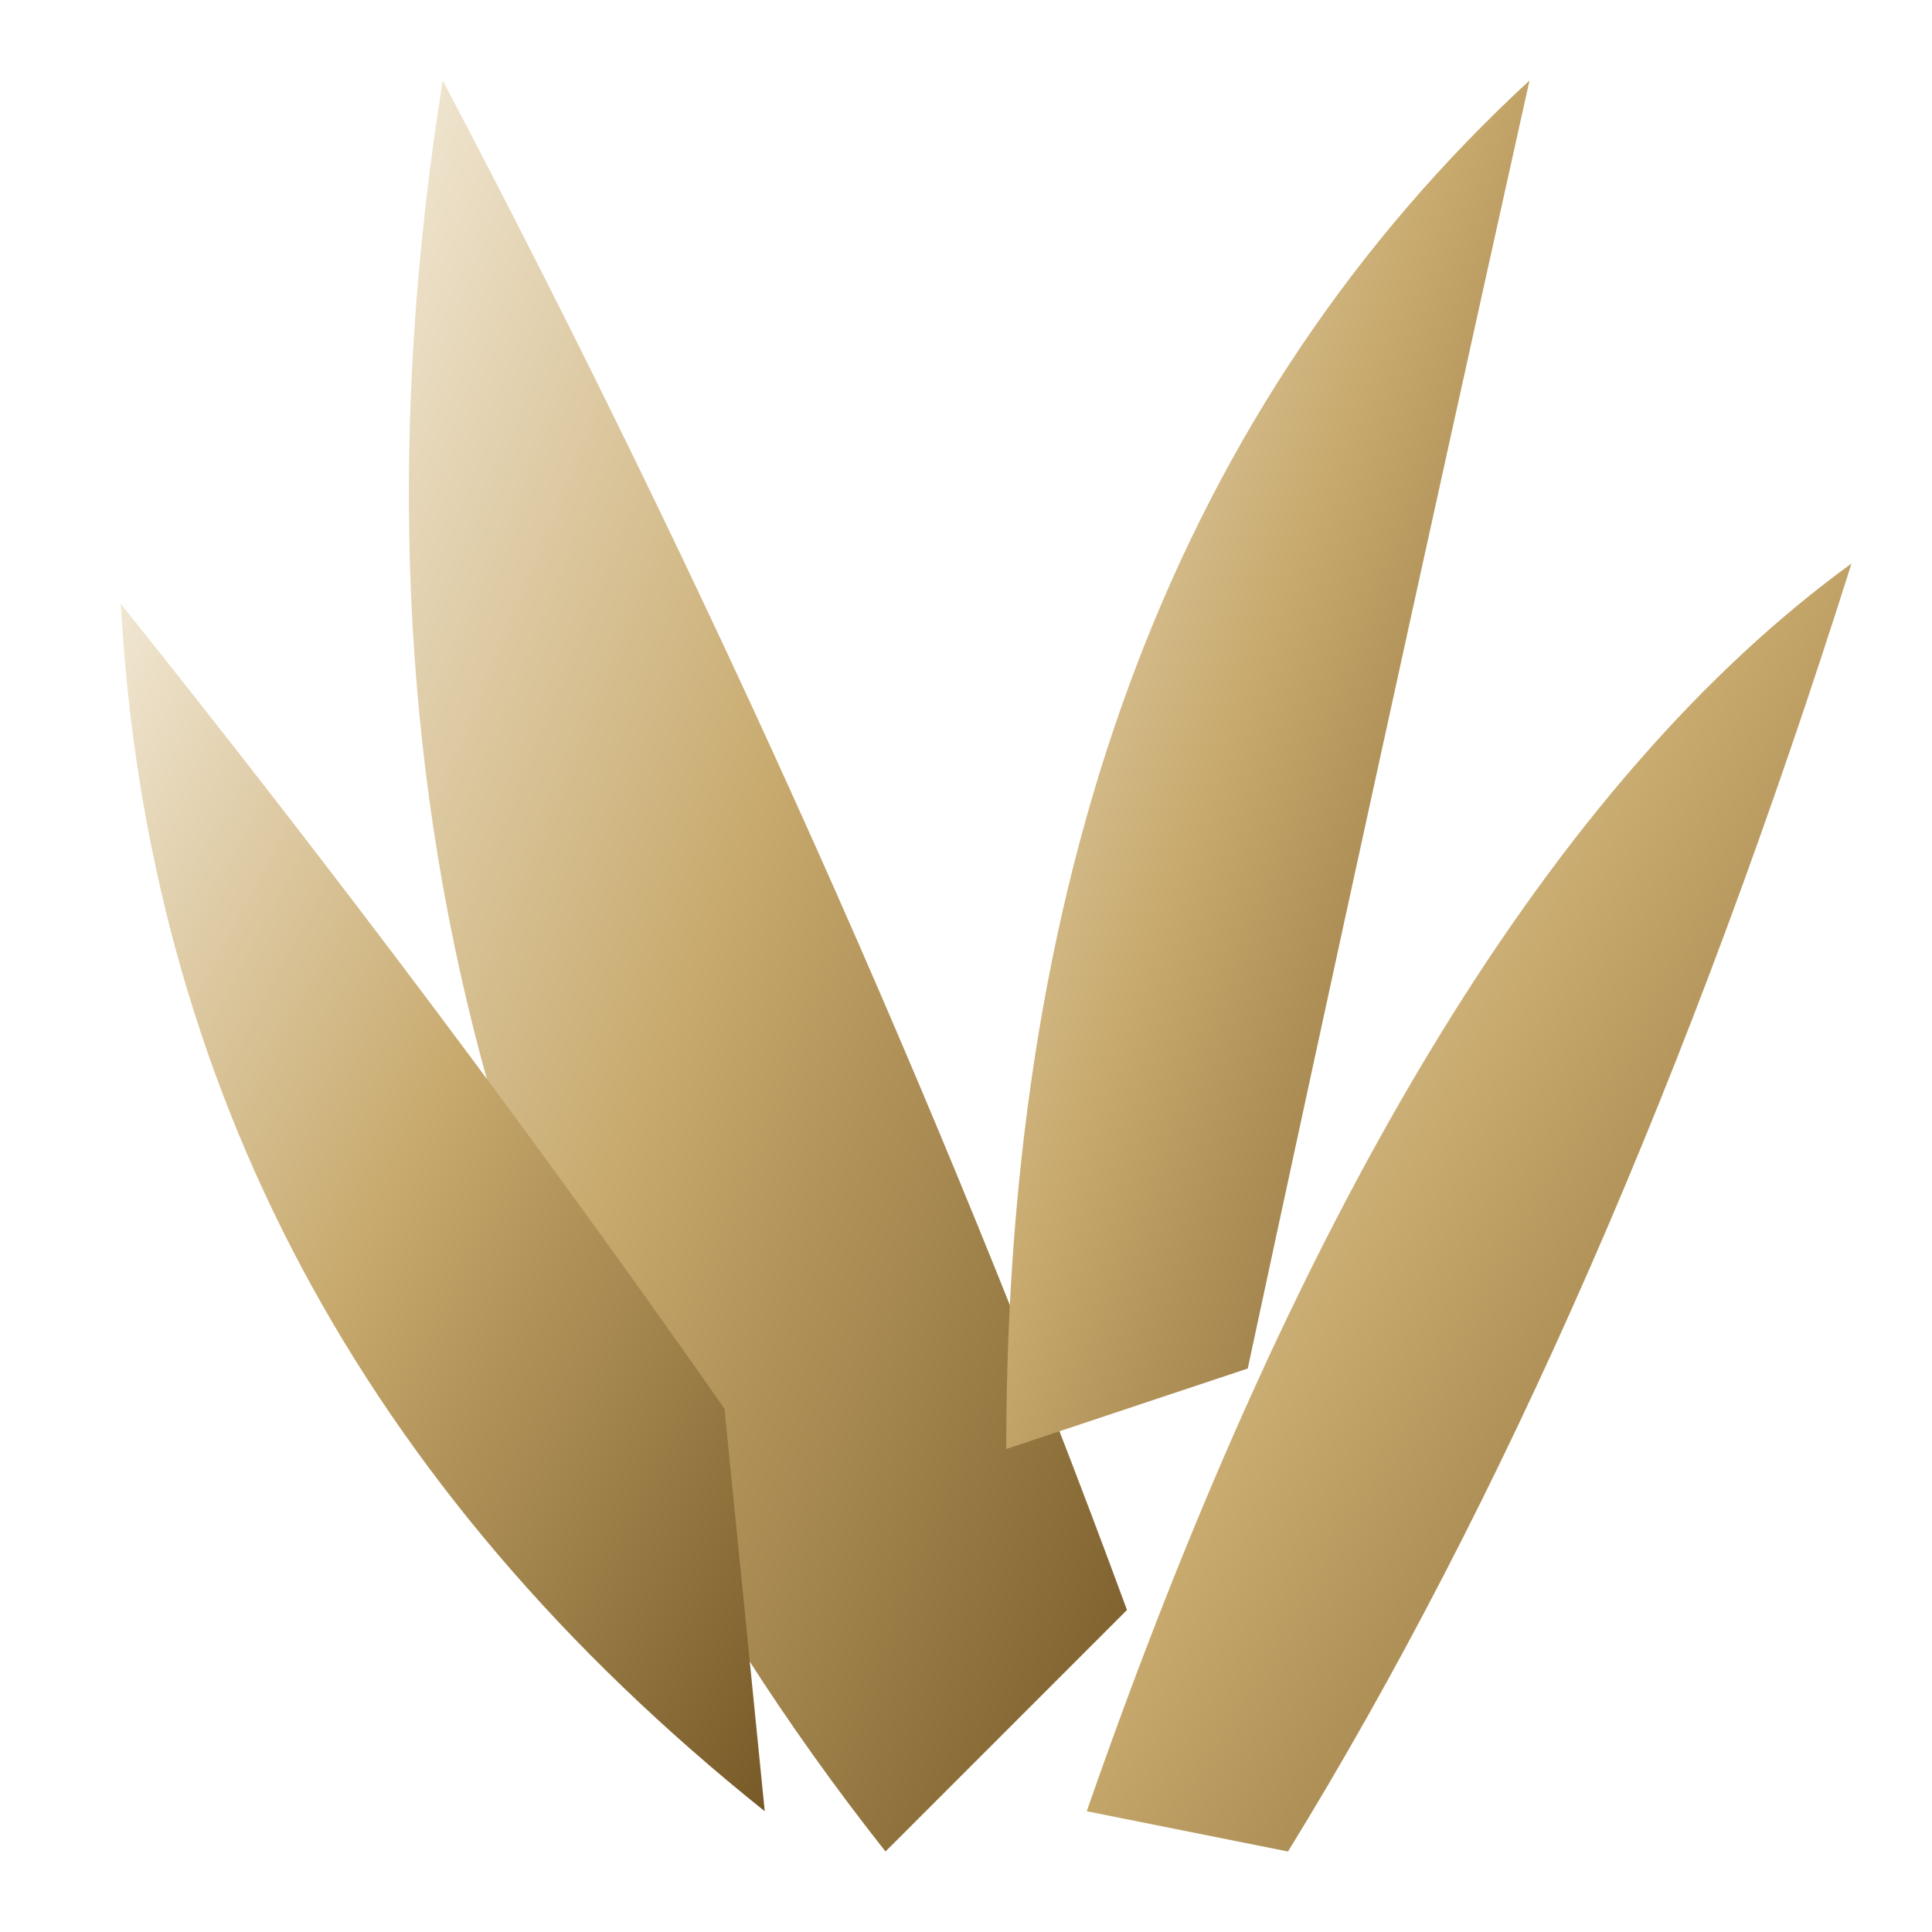
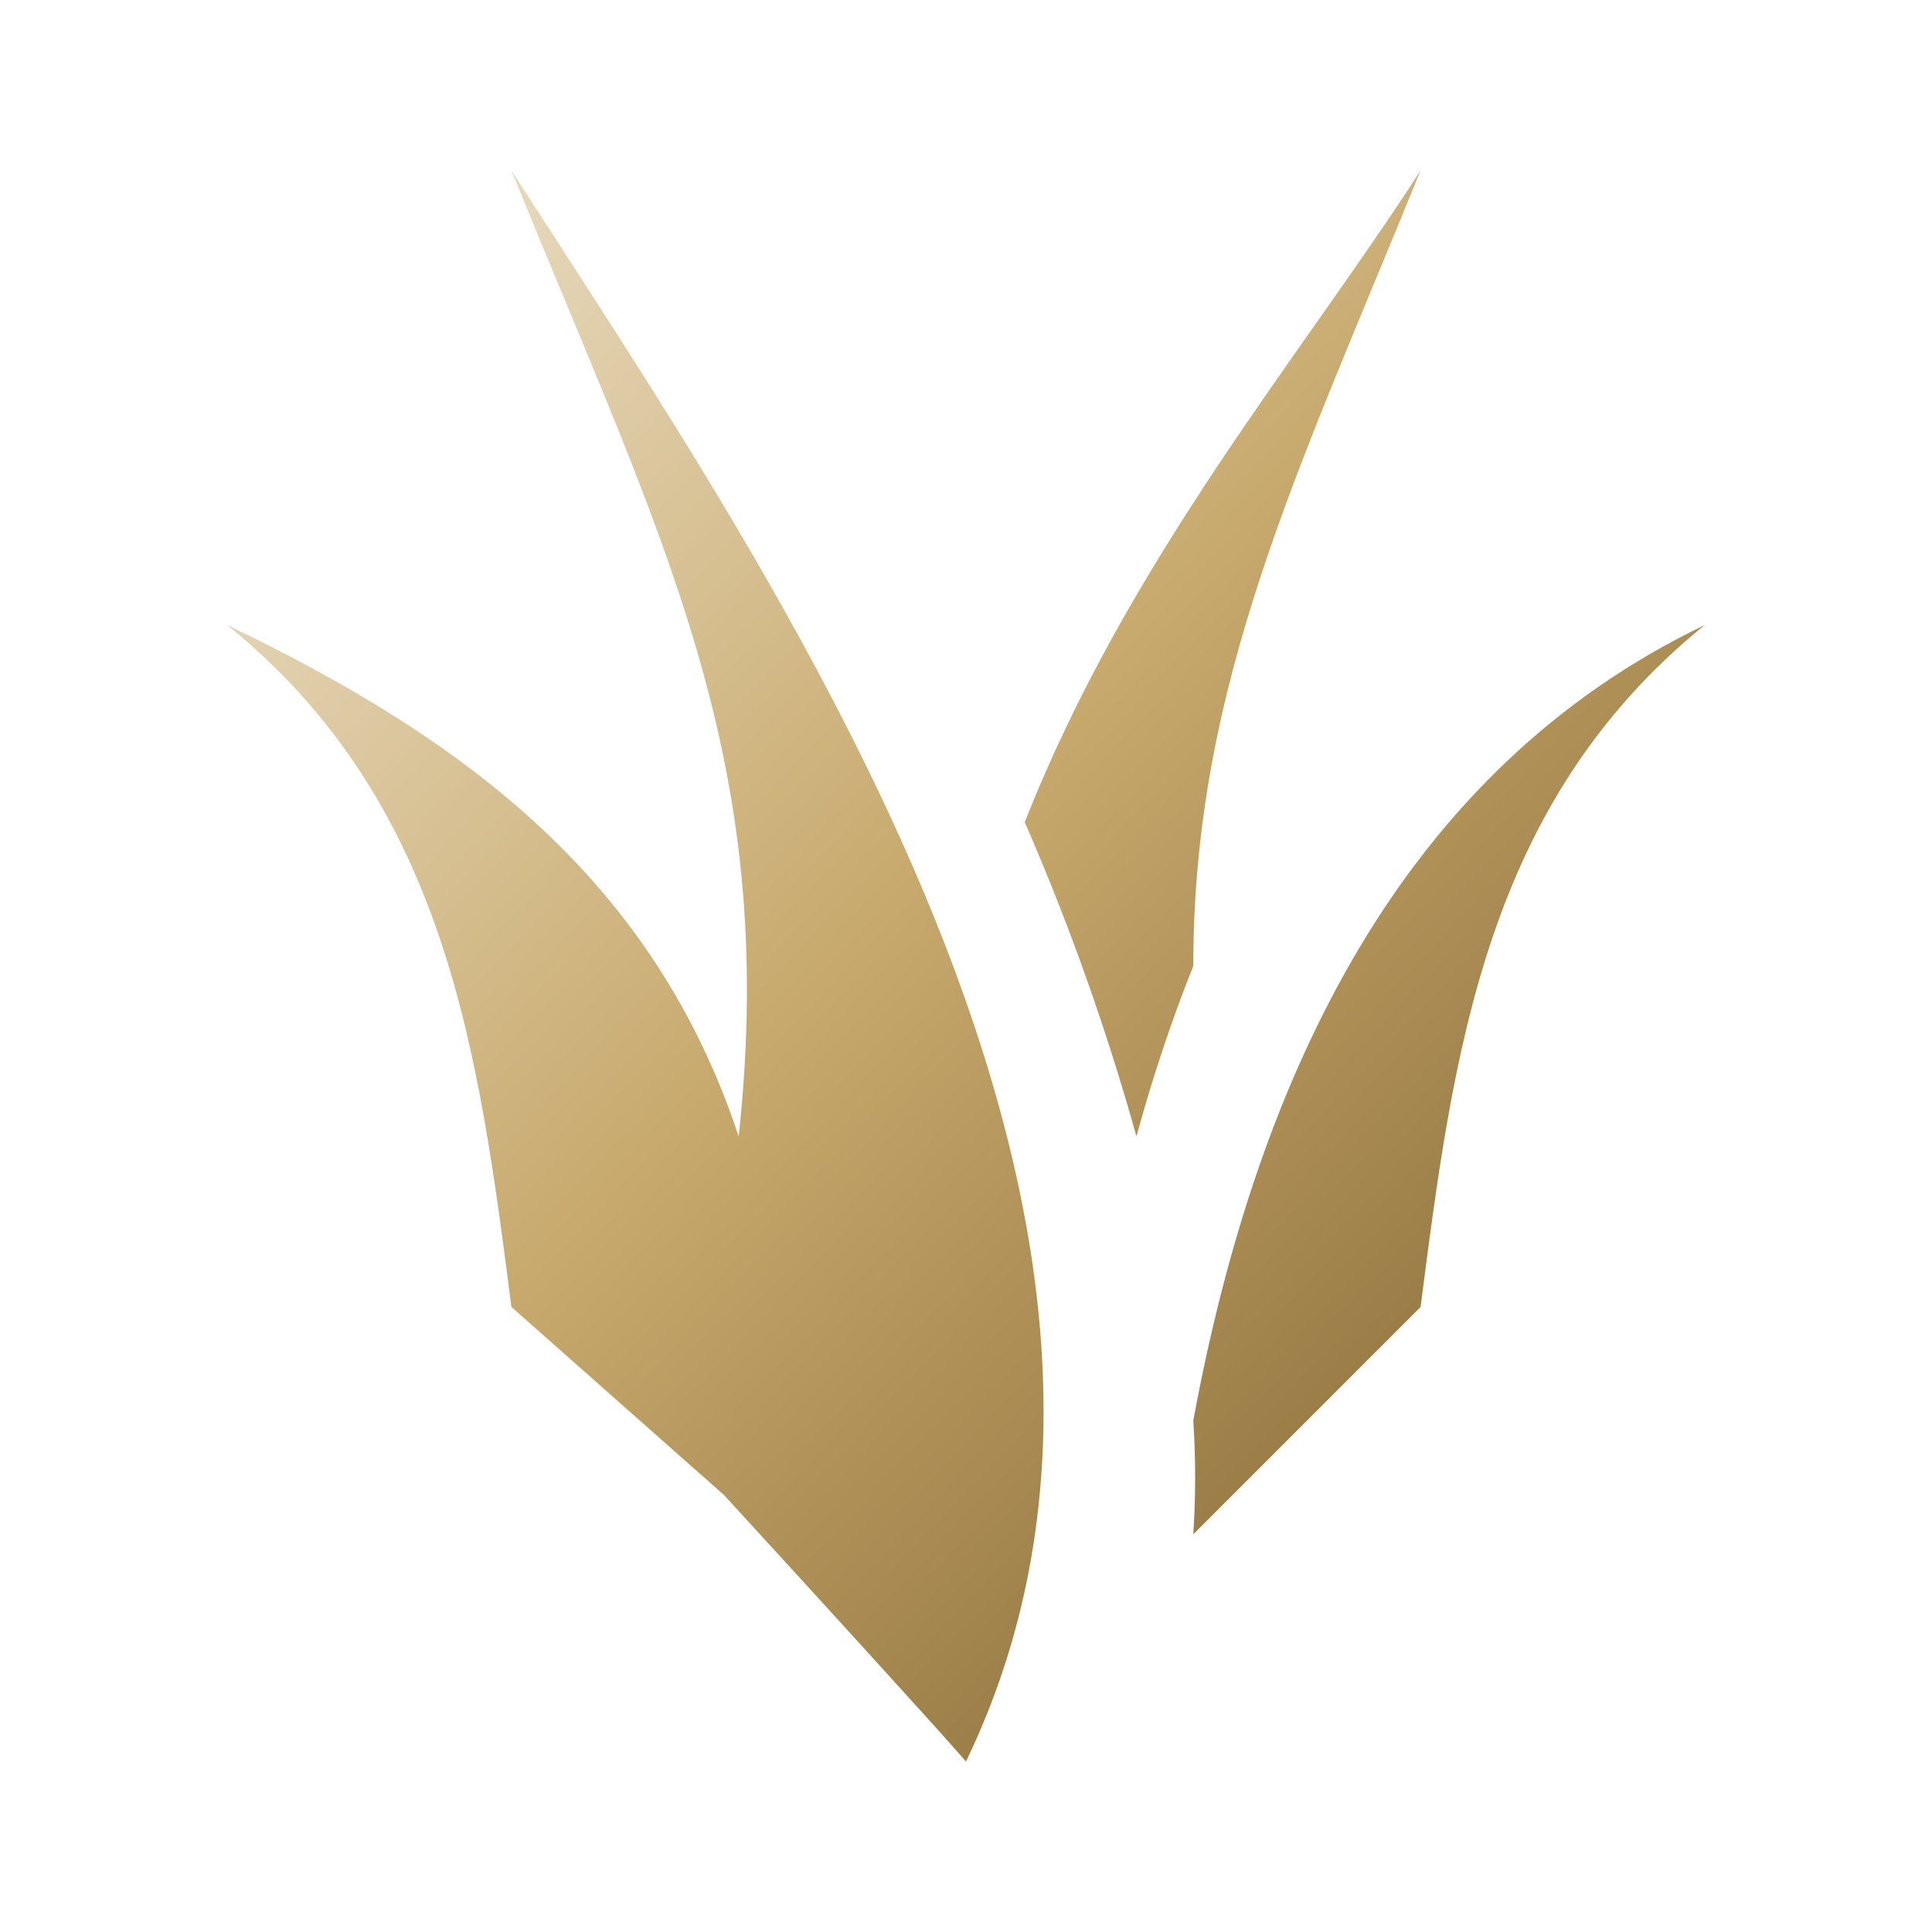
<svg xmlns="http://www.w3.org/2000/svg" viewBox="0 0 48 48">
  <defs>
    <linearGradient id="g" x1="0" y1="0" x2="1" y2="1">
      <stop offset="0" stop-color="#F0E6D2" />
      <stop offset="0.45" stop-color="#C8AA6E" />
      <stop offset="1" stop-color="#785A28" />
    </linearGradient>
  </defs>
-   <path d="M22 46Q7 27 11 2Q21 21 28 40Z" fill="url(#g)" />
-   <path d="M19 45Q4 33 3 15Q11 25 18 35Z" fill="url(#g)" />
-   <path d="M25 36Q25 14 38 2Q34 20 31 34Z" fill="url(#g)" />
-   <path d="M27 45Q35 22 46 14Q40 33 32 46Z" fill="url(#g)" />
+   <path d="M25,3c-2.128,3.3-5.147,6.851-6.966,11.469A42.373,42.373,0,0,1,20,20a27.7,27.7,0,0,1,1-3C21,12.023,22.856,8.277,25,3ZM13,20c-1.488-4.487-4.76-6.966-9-9,3.868,3.136,4.422,7.52,5,12l3.743,3.312C14.215,27.917,16.527,30.451,17,31c4.555-9.445-3.366-20.8-8-28C11.67,9.573,13.717,13.342,13,20Zm8,5a15.271,15.271,0,0,1,0,2l4-4c0.578-4.48,1.132-8.864,5-12C24.712,13.537,22.134,18.854,21,25Z" transform="scale(1.41176)" fill-rule="evenodd" fill="url(#g)" />
</svg>
